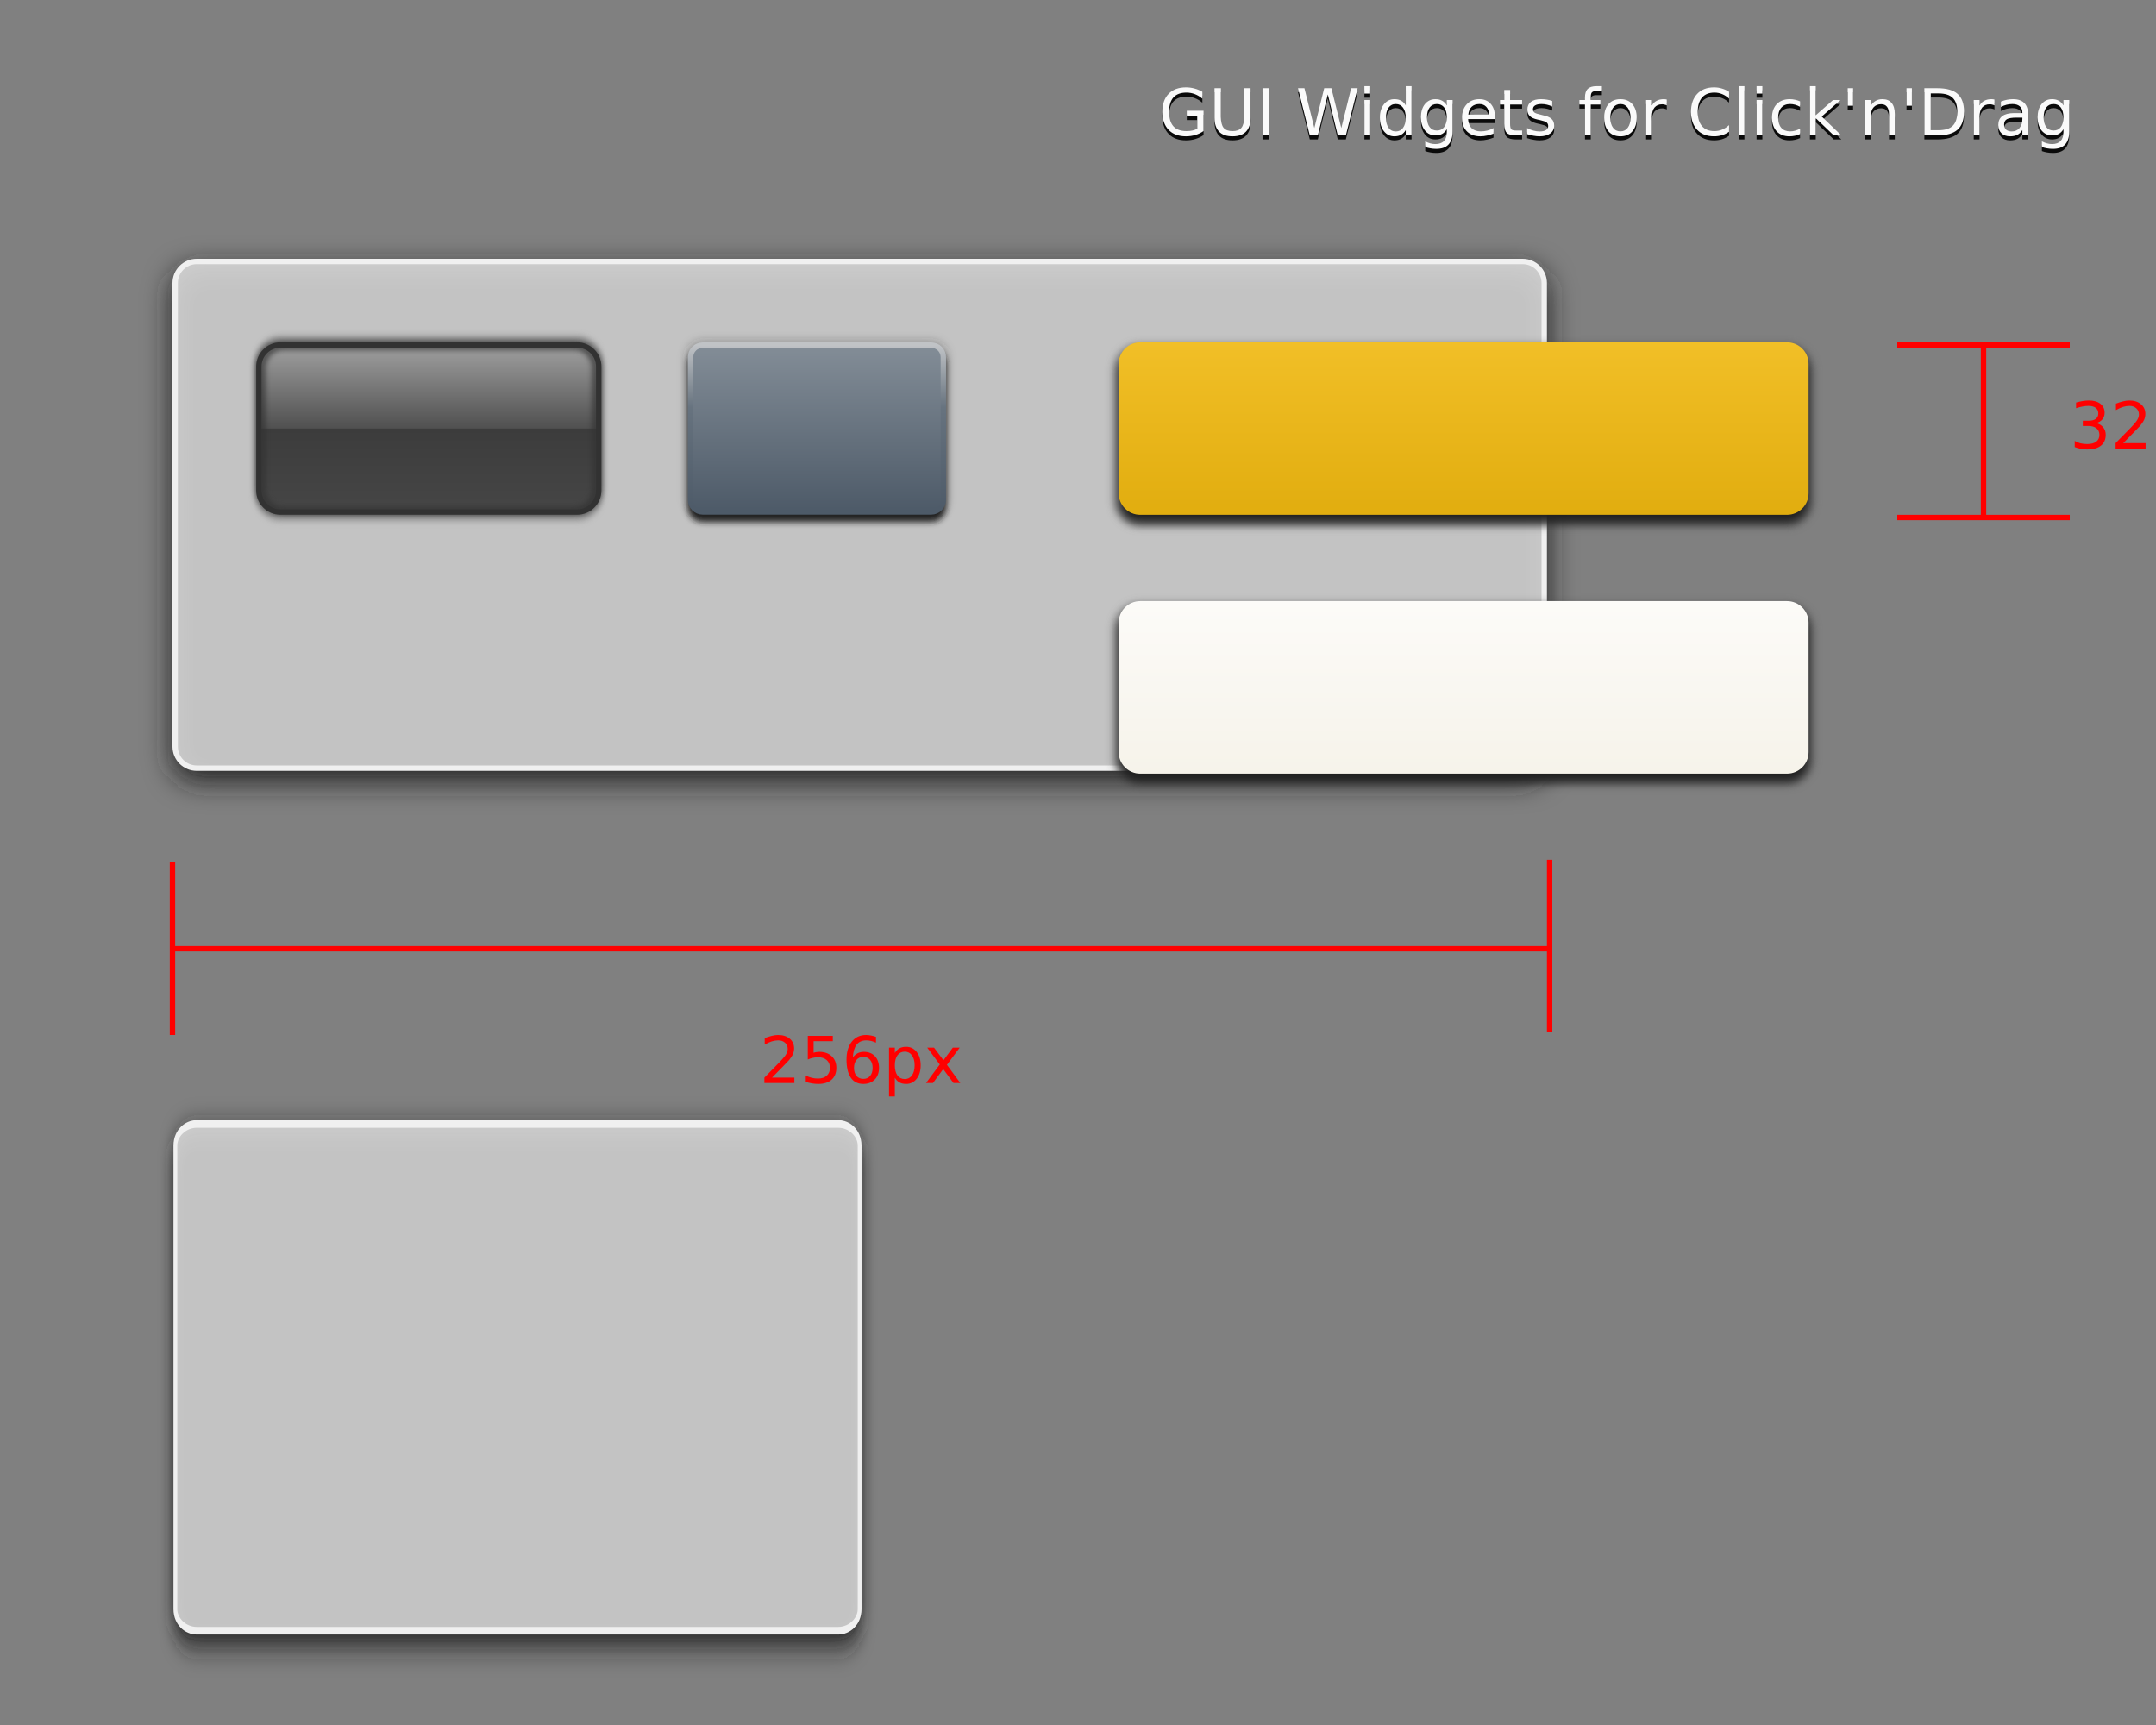
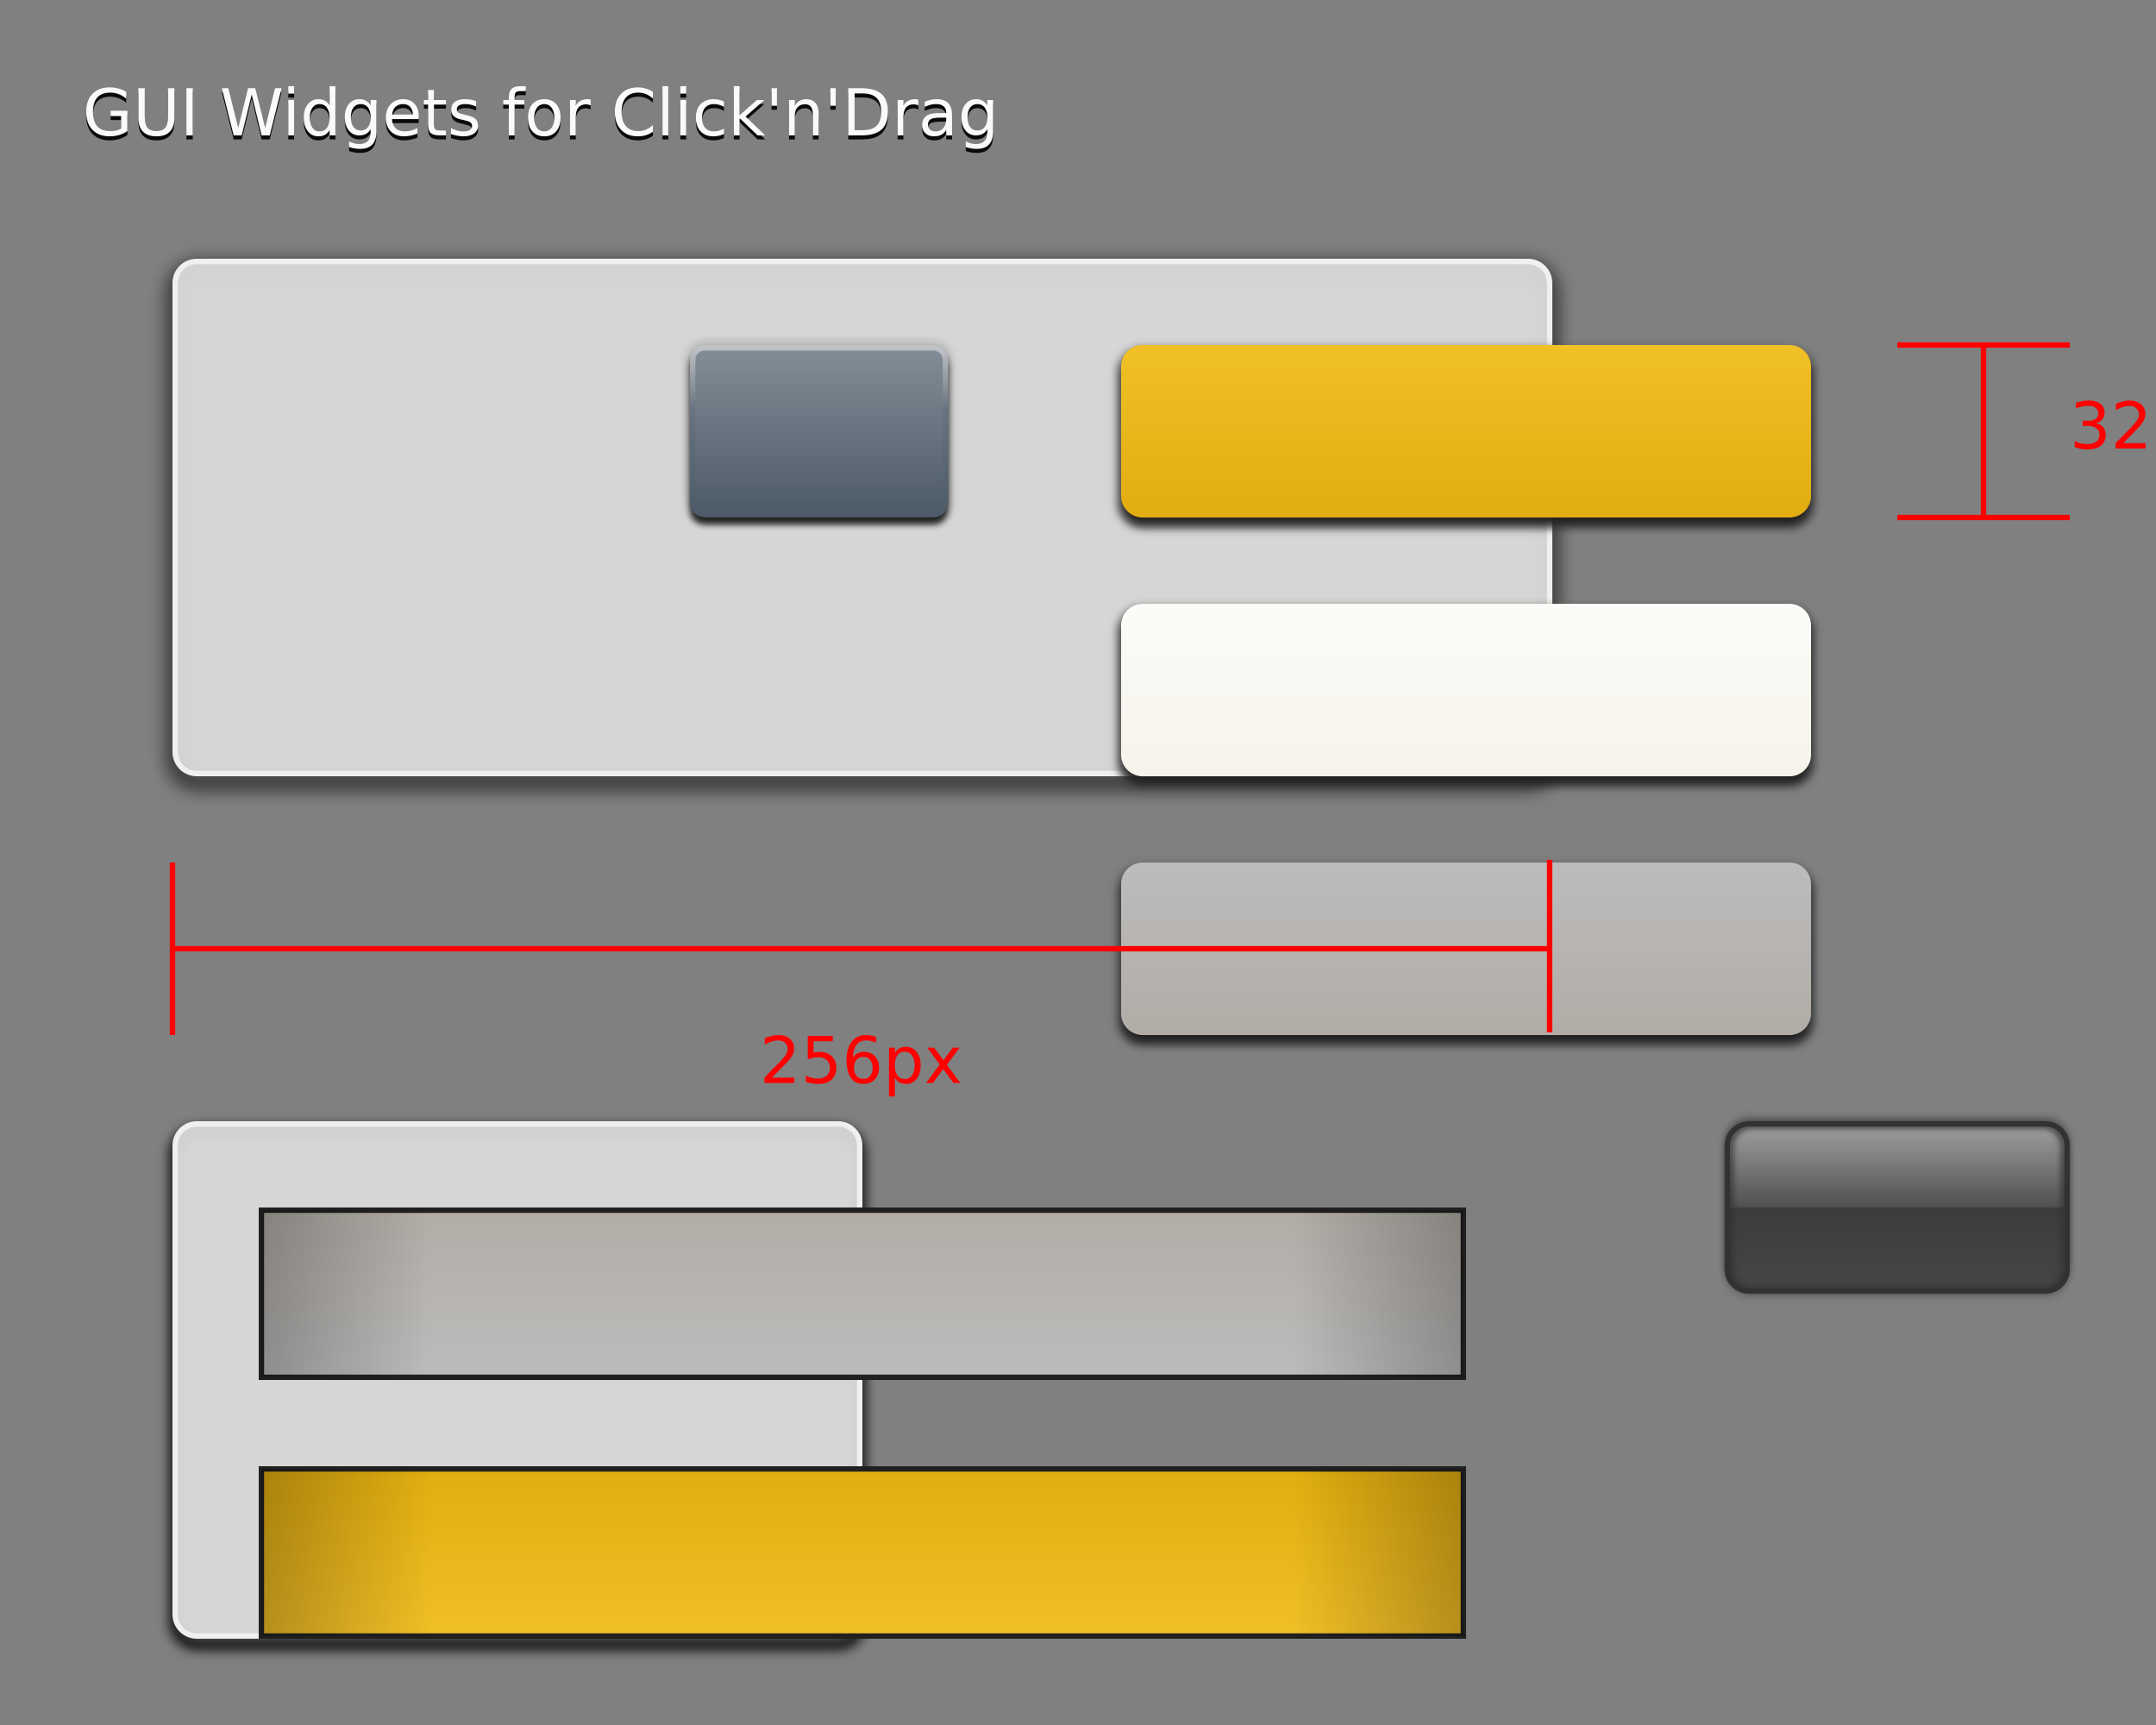
<svg xmlns="http://www.w3.org/2000/svg" xmlns:xlink="http://www.w3.org/1999/xlink" width="400" height="320" id="svg2" version="1.1">
  <defs id="defs4">
+     <linearGradient id="linearGradient3970">
+       <stop style="stop-color:#000000;stop-opacity:0.251;" offset="0" id="stop3972" />
+       <stop id="stop3980" offset="0.143" style="stop-color:#000000;stop-opacity:0;" />
+       <stop id="stop3978" offset="0.857" style="stop-color:#000000;stop-opacity:0;" />
+       <stop id="stop3974" offset="1" style="stop-color:#000000;stop-opacity:0.251;" />
+     </linearGradient>
+     <linearGradient id="linearGradient3956">
+       <stop id="stop3964" offset="0" style="stop-color:#b2aca6;stop-opacity:1;" />
+       <stop style="stop-color:#bcbcbc;stop-opacity:1;" offset="1" id="stop3960" />
+     </linearGradient>
+     <linearGradient id="linearGradient4115">
+       <stop style="stop-color:#bcbcbc;stop-opacity:1;" offset="0" id="stop4117" />
+       <stop style="stop-color:#b2aca6;stop-opacity:1;" offset="1" id="stop4119" />
+     </linearGradient>
    <linearGradient id="linearGradient4236">
      <stop id="stop4238" offset="0" style="stop-color:#fcfbf8;stop-opacity:1;" />
      <stop id="stop4240" offset="1" style="stop-color:#f6f3ea;stop-opacity:1;" />
    </linearGradient>
    <linearGradient id="linearGradient4218">
      <stop style="stop-color:#f1bf27;stop-opacity:1;" offset="0" id="stop4220" />
      <stop style="stop-color:#e1ad0f;stop-opacity:1;" offset="1" id="stop4222" />
    </linearGradient>
    <linearGradient id="linearGradient4047">
      <stop style="stop-color:#c0c3c6;stop-opacity:1;" offset="0" id="stop4049" />
      <stop id="stop4053" offset="0.372" style="stop-color:#67737f;stop-opacity:1;" />
      <stop id="stop4051" offset="1" style="stop-color:#4d5a68;stop-opacity:1;" />
    </linearGradient>
    <linearGradient id="linearGradient4039">
      <stop style="stop-color:#323232;stop-opacity:1;" offset="0" id="stop4041" />
      <stop style="stop-color:#323232;stop-opacity:0;" offset="1" id="stop4043" />
    </linearGradient>
    <linearGradient id="linearGradient4019">
      <stop style="stop-color:#828c97;stop-opacity:1;" offset="0" id="stop4021" />
      <stop style="stop-color:#202020;stop-opacity:1;" offset="1" id="stop4023" />
    </linearGradient>
    <linearGradient id="linearGradient3946">
      <stop style="stop-color:#808080;stop-opacity:0;" offset="0" id="stop3948" />
      <stop id="stop3950" offset="0.78" style="stop-color:#808080;stop-opacity:0;" />
      <stop id="stop3952" offset="1" style="stop-color:#000000;stop-opacity:0.251;" />
    </linearGradient>
    <linearGradient id="linearGradient3833">
      <stop style="stop-color:#3c3c3c;stop-opacity:1;" offset="0" id="stop3843" />
      <stop style="stop-color:#464646;stop-opacity:1;" offset="1" id="stop3837" />
    </linearGradient>
    <linearGradient id="linearGradient3772">
      <stop style="stop-color:#a0a0a0;stop-opacity:1;" offset="0" id="stop3774" />
      <stop style="stop-color:#505050;stop-opacity:1;" offset="1" id="stop3776" />
    </linearGradient>
    <linearGradient id="linearGradient3773">
      <stop style="stop-color:#5a5a5a;stop-opacity:1;" offset="0" id="stop3777" />
      <stop id="stop3779" offset="1" style="stop-color:#6e6e6e;stop-opacity:1;" />
    </linearGradient>
    <linearGradient id="linearGradient3759">
      <stop id="stop3767" offset="0" style="stop-color:#ffffff;stop-opacity:1;" />
      <stop style="stop-color:#ffffff;stop-opacity:1;" offset="0.5" id="stop3942" />
      <stop style="stop-color:#000000;stop-opacity:0.251;" offset="1" id="stop3763" />
    </linearGradient>
    <linearGradient id="linearGradient3776">
      <stop id="stop3784" offset="0" style="stop-color:#838d97;stop-opacity:1;" />
      <stop style="stop-color:#4d5a68;stop-opacity:1;" offset="1" id="stop3780" />
    </linearGradient>
    <filter id="filter3888" color-interpolation-filters="sRGB">
      <feGaussianBlur stdDeviation="0.6" id="feGaussianBlur3890" />
    </filter>
    <mask maskUnits="userSpaceOnUse" id="mask3927">
      <path style="fill:#400000;fill-opacity:1;stroke:none" d="m 84,296 c -2.216,0 -4,1.784 -4,4 l 0,8 0,8 c 0,2.216 1.784,4 4,4 l 64,0 c 2.216,0 4,-1.784 4,-4 l 0,-8 0,-8 c 0,-2.216 -1.784,-4 -4,-4 l -64,0 z" id="path3929" />
    </mask>
    <filter id="filter3990" color-interpolation-filters="sRGB">
      <feGaussianBlur stdDeviation="0.724" id="feGaussianBlur3992" />
    </filter>
    <linearGradient xlink:href="#linearGradient3773" id="linearGradient4001" gradientUnits="userSpaceOnUse" gradientTransform="translate(-12,-44)" x1="128" y1="360" x2="128" y2="364" />
    <linearGradient xlink:href="#linearGradient3772" id="linearGradient4003" gradientUnits="userSpaceOnUse" gradientTransform="matrix(1.096615,0,0,1.624062,-10.18284,-538.1552)" x1="60" y1="344" x2="60" y2="356" />
    <linearGradient xlink:href="#linearGradient3833" id="linearGradient4005" gradientUnits="userSpaceOnUse" gradientTransform="matrix(1.096615,0,0,1.624062,-10.18284,-538.1552)" x1="52" y1="356" x2="52" y2="368" />
    <filter id="filter4035">
      <feGaussianBlur stdDeviation="1" id="feGaussianBlur4037" />
    </filter>
    <linearGradient xlink:href="#linearGradient3776" id="linearGradient4088" gradientUnits="userSpaceOnUse" gradientTransform="matrix(0.9771126,0,0,0.9672613,22.32493,-221.9092)" x1="96" y1="536" x2="96" y2="568" />
    <linearGradient xlink:href="#linearGradient4047" id="linearGradient4090" gradientUnits="userSpaceOnUse" gradientTransform="matrix(0.9771126,0,0,0.9672613,2.782679,-221.9092)" x1="120" y1="536" x2="120" y2="568" />
    <filter id="filter4094">
      <feGaussianBlur stdDeviation="0.601" id="feGaussianBlur4096" />
    </filter>
    <filter color-interpolation-filters="sRGB" id="filter4198-9">
      <feGaussianBlur stdDeviation="0.807" id="feGaussianBlur4200-5" />
    </filter>
    <filter color-interpolation-filters="sRGB" id="filter4194-5">
      <feGaussianBlur stdDeviation="0.807" id="feGaussianBlur4196-3" />
    </filter>
    <linearGradient xlink:href="#linearGradient4236-6" id="linearGradient4234-8" gradientUnits="userSpaceOnUse" x1="79.956" y1="810.86" x2="79.956" y2="842.86" />
    <linearGradient id="linearGradient4236-6">
      <stop id="stop4238-0" offset="0" style="stop-color:#fcfbf8;stop-opacity:1;" />
      <stop id="stop4240-3" offset="1" style="stop-color:#f6f3ea;stop-opacity:1;" />
    </linearGradient>
    <linearGradient xlink:href="#linearGradient4218-6" id="linearGradient4224-3" x1="79.956" y1="810.86" x2="79.956" y2="842.86" gradientUnits="userSpaceOnUse" />
    <linearGradient id="linearGradient4218-6">
      <stop style="stop-color:#f1bf27;stop-opacity:1;" offset="0" id="stop4220-1" />
      <stop style="stop-color:#e1ad0f;stop-opacity:1;" offset="1" id="stop4222-8" />
    </linearGradient>
    <linearGradient y2="842.86" x2="79.956" y1="810.86" x1="79.956" gradientUnits="userSpaceOnUse" id="linearGradient4283" xlink:href="#linearGradient4218-6" />
-     <filter id="filter4344">
-       <feGaussianBlur stdDeviation="2.61" id="feGaussianBlur4346" />
-     </filter>
    <linearGradient xlink:href="#linearGradient3776" id="linearGradient4433" gradientUnits="userSpaceOnUse" gradientTransform="matrix(0.9771126,0,0,0.9672613,22.32493,-221.9092)" x1="96" y1="536" x2="96" y2="568" />
    <linearGradient xlink:href="#linearGradient4047" id="linearGradient4435" gradientUnits="userSpaceOnUse" gradientTransform="matrix(0.9771126,0,0,0.9672613,2.782679,-221.9092)" x1="120" y1="536" x2="120" y2="568" />
    <linearGradient xlink:href="#linearGradient3773" id="linearGradient4437" gradientUnits="userSpaceOnUse" gradientTransform="translate(-12,-44)" x1="128" y1="360" x2="128" y2="364" />
    <linearGradient xlink:href="#linearGradient3772" id="linearGradient4439" gradientUnits="userSpaceOnUse" gradientTransform="matrix(1.096615,0,0,1.624062,-10.18284,-538.1552)" x1="60" y1="344" x2="60" y2="356" />
    <linearGradient xlink:href="#linearGradient3833" id="linearGradient4441" gradientUnits="userSpaceOnUse" gradientTransform="matrix(1.096615,0,0,1.624062,-10.18284,-538.1552)" x1="52" y1="356" x2="52" y2="368" />
    <linearGradient xlink:href="#linearGradient4236-6" id="linearGradient4443" gradientUnits="userSpaceOnUse" x1="79.956" y1="810.86" x2="79.956" y2="842.86" />
    <linearGradient xlink:href="#linearGradient4218-6" id="linearGradient4445" gradientUnits="userSpaceOnUse" x1="79.956" y1="810.86" x2="79.956" y2="842.86" />
+     <filter id="filter4010">
+       <feGaussianBlur stdDeviation="1.11" id="feGaussianBlur4012" />
+     </filter>
+     <filter id="filter4022">
+       <feGaussianBlur stdDeviation="1.75" id="feGaussianBlur4024" />
+     </filter>
+     <linearGradient xlink:href="#linearGradient4115" id="linearGradient4111" gradientUnits="userSpaceOnUse" x1="79.956" y1="810.86" x2="79.956" y2="842.86" gradientTransform="translate(191.9973,-370.8535)" />
+     <linearGradient xlink:href="#linearGradient3956" id="linearGradient3962" x1="112" y1="64" x2="112" y2="96" gradientUnits="userSpaceOnUse" gradientTransform="matrix(0.9955357,0,0,0.96875,0.7142857,2.5)" />
+     <linearGradient xlink:href="#linearGradient3970" id="linearGradient3976" gradientUnits="userSpaceOnUse" gradientTransform="matrix(0.9955357,0,0,0.96875,0.7142857,2.5)" x1="47.498" y1="80" x2="272.502" y2="80" />
+     <linearGradient xlink:href="#linearGradient3956" id="linearGradient3986" gradientUnits="userSpaceOnUse" gradientTransform="matrix(0.9955357,0,0,0.96875,0.7142857,2.5)" x1="112" y1="64" x2="112" y2="96" />
+     <linearGradient xlink:href="#linearGradient3970" id="linearGradient3988" gradientUnits="userSpaceOnUse" gradientTransform="matrix(0.9955357,0,0,0.96875,0.7142857,2.5)" x1="47.498" y1="80" x2="272.502" y2="80" />
+     <linearGradient xlink:href="#linearGradient3956" id="linearGradient3995" gradientUnits="userSpaceOnUse" gradientTransform="matrix(0.9955357,0,0,0.96875,0.7142857,2.5)" x1="112" y1="64" x2="112" y2="96" />
+     <linearGradient xlink:href="#linearGradient3970" id="linearGradient3997" gradientUnits="userSpaceOnUse" gradientTransform="matrix(0.9955357,0,0,0.96875,0.7142857,2.5)" x1="47.498" y1="80" x2="272.502" y2="80" />
+     <linearGradient xlink:href="#linearGradient3956" id="linearGradient4007" gradientUnits="userSpaceOnUse" gradientTransform="matrix(0.9955357,0,0,0.96875,0.7142857,2.5)" x1="112" y1="64" x2="112" y2="96" />
+     <linearGradient xlink:href="#linearGradient3970" id="linearGradient4009" gradientUnits="userSpaceOnUse" gradientTransform="matrix(0.9955357,0,0,0.96875,0.7142857,2.5)" x1="47.498" y1="80" x2="272.502" y2="80" />
+     <linearGradient xlink:href="#linearGradient4115" id="linearGradient4017" gradientUnits="userSpaceOnUse" gradientTransform="matrix(0.9955357,0,0,0.96875,0.7142857,2.5)" x1="127.857" y1="96.516" x2="127.857" y2="63.484" />
+     <linearGradient xlink:href="#linearGradient4218-6" id="linearGradient4020" gradientUnits="userSpaceOnUse" gradientTransform="matrix(0.9955357,0,0,0.96875,0.7142857,2.5)" x1="127.857" y1="96.516" x2="127.857" y2="63.484" />
+     <linearGradient xlink:href="#linearGradient3970" id="linearGradient4022" gradientUnits="userSpaceOnUse" gradientTransform="matrix(0.9955357,0,0,0.96875,0.7142857,2.5)" x1="47.498" y1="80" x2="272.502" y2="80" />
+     <linearGradient xlink:href="#linearGradient3970" id="linearGradient4024" gradientUnits="userSpaceOnUse" gradientTransform="matrix(0.9955357,0,0,0.96875,0.7142857,2.5)" x1="47.498" y1="80" x2="272.502" y2="80" />
  </defs>
-   <g transform="translate(0,-280)" style="display:none" id="g4363">
+   <g transform="translate(0,-280)" style="display:inline" id="g4363">
    <rect ry="0" rx="0" y="280" x="0" height="320" width="400" id="rect4365" style="fill:#202020;fill-opacity:1;fill-rule:nonzero;stroke:none" />
  </g>
  <g id="layer2" style="display:inline" transform="translate(0,-280)">
    <rect style="fill:#808080;fill-opacity:1;fill-rule:nonzero;stroke:none" id="rect3060" width="400" height="320" x="0" y="280" rx="0" ry="0" />
  </g>
  <g id="g4367" style="display:none" transform="translate(0,-280)">
    <rect style="fill:#e4e4e4;fill-opacity:1;fill-rule:nonzero;stroke:none" id="rect4369" width="400" height="320" x="0" y="280" rx="0" ry="0" />
  </g>
+   <g id="layer1" style="opacity:0.66;display:none">
+     <rect style="fill:#000000;fill-opacity:1;fill-rule:nonzero;stroke:none" id="rect3142" width="48" height="48" x="0" y="0" rx="0" ry="0" />
+     <rect ry="0" rx="0" y="48" x="48" height="48" width="48" id="rect3912" style="fill:#000000;fill-opacity:1;fill-rule:nonzero;stroke:none" />
+     <rect ry="0" rx="0" y="0" x="96" height="48" width="48" id="rect3915" style="fill:#000000;fill-opacity:1;fill-rule:nonzero;stroke:none" />
+     <rect style="fill:#000000;fill-opacity:1;fill-rule:nonzero;stroke:none" id="rect3917" width="48" height="48" x="144" y="48" rx="0" ry="0" />
+     <rect ry="0" rx="0" y="96" x="0" height="48" width="48" id="rect3919" style="fill:#000000;fill-opacity:1;fill-rule:nonzero;stroke:none" />
+     <rect style="fill:#000000;fill-opacity:1;fill-rule:nonzero;stroke:none" id="rect3921" width="48" height="48" x="48" y="144" rx="0" ry="0" />
+     <rect style="fill:#000000;fill-opacity:1;fill-rule:nonzero;stroke:none" id="rect3923" width="48" height="48" x="96" y="96" rx="0" ry="0" />
+     <rect ry="0" rx="0" y="144" x="144" height="48" width="48" id="rect3925" style="fill:#000000;fill-opacity:1;fill-rule:nonzero;stroke:none" />
+     <rect ry="0" rx="0" y="0" x="192" height="48" width="48" id="rect3927" style="fill:#000000;fill-opacity:1;fill-rule:nonzero;stroke:none" />
+     <rect style="fill:#000000;fill-opacity:1;fill-rule:nonzero;stroke:none" id="rect3929" width="48" height="48" x="240" y="48" rx="0" ry="0" />
+     <rect style="fill:#000000;fill-opacity:1;fill-rule:nonzero;stroke:none" id="rect3931" width="48" height="48" x="288" y="0" rx="0" ry="0" />
+     <rect ry="0" rx="0" y="48" x="336" height="48" width="48" id="rect3933" style="fill:#000000;fill-opacity:1;fill-rule:nonzero;stroke:none" />
+     <rect style="fill:#000000;fill-opacity:1;fill-rule:nonzero;stroke:none" id="rect3935" width="48" height="48" x="192" y="96" rx="0" ry="0" />
+     <rect ry="0" rx="0" y="144" x="240" height="48" width="48" id="rect3937" style="fill:#000000;fill-opacity:1;fill-rule:nonzero;stroke:none" />
+     <rect ry="0" rx="0" y="96" x="288" height="48" width="48" id="rect3939" style="fill:#000000;fill-opacity:1;fill-rule:nonzero;stroke:none" />
+     <rect style="fill:#000000;fill-opacity:1;fill-rule:nonzero;stroke:none" id="rect3941" width="48" height="48" x="336" y="144" rx="0" ry="0" />
+     <rect style="fill:#000000;fill-opacity:1;fill-rule:nonzero;stroke:none" id="rect3943" width="48" height="48" x="0" y="192" rx="0" ry="0" />
+     <rect ry="0" rx="0" y="240" x="48" height="48" width="48" id="rect3945" style="fill:#000000;fill-opacity:1;fill-rule:nonzero;stroke:none" />
+     <rect ry="0" rx="0" y="192" x="96" height="48" width="48" id="rect3947" style="fill:#000000;fill-opacity:1;fill-rule:nonzero;stroke:none" />
+     <rect style="fill:#000000;fill-opacity:1;fill-rule:nonzero;stroke:none" id="rect3949" width="48" height="48" x="144" y="240" rx="0" ry="0" />
+     <rect ry="0" rx="0" y="192" x="192" height="48" width="48" id="rect3951" style="fill:#000000;fill-opacity:1;fill-rule:nonzero;stroke:none" />
+     <rect style="fill:#000000;fill-opacity:1;fill-rule:nonzero;stroke:none" id="rect3953" width="48" height="48" x="240" y="240" rx="0" ry="0" />
+     <rect style="fill:#000000;fill-opacity:1;fill-rule:nonzero;stroke:none" id="rect3955" width="48" height="48" x="288" y="192" rx="0" ry="0" />
+     <rect ry="0" rx="0" y="240" x="336" height="48" width="48" id="rect3957" style="fill:#000000;fill-opacity:1;fill-rule:nonzero;stroke:none" />
+     <rect style="fill:#000000;fill-opacity:1;fill-rule:nonzero;stroke:none" id="rect3959" width="48" height="48" x="0" y="288" rx="0" ry="0" />
+     <rect ry="0" rx="0" y="288" x="96" height="48" width="48" id="rect3961" style="fill:#000000;fill-opacity:1;fill-rule:nonzero;stroke:none" />
+     <rect ry="0" rx="0" y="288" x="192" height="48" width="48" id="rect3963" style="fill:#000000;fill-opacity:1;fill-rule:nonzero;stroke:none" />
+     <rect style="fill:#000000;fill-opacity:1;fill-rule:nonzero;stroke:none" id="rect3965" width="48" height="48" x="288" y="288" rx="0" ry="0" />
+     <rect ry="0" rx="0" y="0" x="384" height="48" width="48" id="rect3967" style="fill:#000000;fill-opacity:1;fill-rule:nonzero;stroke:none" />
+     <rect style="fill:#000000;fill-opacity:1;fill-rule:nonzero;stroke:none" id="rect3969" width="48" height="48" x="384" y="96" rx="0" ry="0" />
+     <rect ry="0" rx="0" y="192" x="384" height="48" width="48" id="rect3971" style="fill:#000000;fill-opacity:1;fill-rule:nonzero;stroke:none" />
+     <rect ry="0" rx="0" y="288" x="384" height="48" width="48" id="rect3973" style="fill:#000000;fill-opacity:1;fill-rule:nonzero;stroke:none" />
+     <rect ry="0" rx="0" y="0" x="48" height="48" width="48" id="rect4026" style="fill:#ffffff;fill-opacity:1;fill-rule:nonzero;stroke:none" />
+     <rect style="fill:#ffffff;fill-opacity:1;fill-rule:nonzero;stroke:none" id="rect4028" width="48" height="48" x="96" y="48" rx="0" ry="0" />
+     <rect style="fill:#ffffff;fill-opacity:1;fill-rule:nonzero;stroke:none" id="rect4030" width="48" height="48" x="144" y="0" rx="0" ry="0" />
+     <rect ry="0" rx="0" y="48" x="192" height="48" width="48" id="rect4032" style="fill:#ffffff;fill-opacity:1;fill-rule:nonzero;stroke:none" />
+     <rect style="fill:#ffffff;fill-opacity:1;fill-rule:nonzero;stroke:none" id="rect4034" width="48" height="48" x="48" y="96" rx="0" ry="0" />
+     <rect ry="0" rx="0" y="144" x="96" height="48" width="48" id="rect4036" style="fill:#ffffff;fill-opacity:1;fill-rule:nonzero;stroke:none" />
+     <rect ry="0" rx="0" y="96" x="144" height="48" width="48" id="rect4038" style="fill:#ffffff;fill-opacity:1;fill-rule:nonzero;stroke:none" />
+     <rect style="fill:#ffffff;fill-opacity:1;fill-rule:nonzero;stroke:none" id="rect4040" width="48" height="48" x="192" y="144" rx="0" ry="0" />
+     <rect style="fill:#ffffff;fill-opacity:1;fill-rule:nonzero;stroke:none" id="rect4042" width="48" height="48" x="240" y="0" rx="0" ry="0" />
+     <rect ry="0" rx="0" y="48" x="288" height="48" width="48" id="rect4044" style="fill:#ffffff;fill-opacity:1;fill-rule:nonzero;stroke:none" />
+     <rect ry="0" rx="0" y="0" x="336" height="48" width="48" id="rect4046" style="fill:#ffffff;fill-opacity:1;fill-rule:nonzero;stroke:none" />
+     <rect style="fill:#ffffff;fill-opacity:1;fill-rule:nonzero;stroke:none" id="rect4048" width="48" height="48" x="384" y="48" rx="0" ry="0" />
+     <rect ry="0" rx="0" y="96" x="240" height="48" width="48" id="rect4050" style="fill:#ffffff;fill-opacity:1;fill-rule:nonzero;stroke:none" />
+     <rect style="fill:#ffffff;fill-opacity:1;fill-rule:nonzero;stroke:none" id="rect4052" width="48" height="48" x="288" y="144" rx="0" ry="0" />
+     <rect style="fill:#ffffff;fill-opacity:1;fill-rule:nonzero;stroke:none" id="rect4054" width="48" height="48" x="336" y="96" rx="0" ry="0" />
+     <rect ry="0" rx="0" y="144" x="384" height="48" width="48" id="rect4056" style="fill:#ffffff;fill-opacity:1;fill-rule:nonzero;stroke:none" />
+     <rect ry="0" rx="0" y="192" x="48" height="48" width="48" id="rect4058" style="fill:#ffffff;fill-opacity:1;fill-rule:nonzero;stroke:none" />
+     <rect style="fill:#ffffff;fill-opacity:1;fill-rule:nonzero;stroke:none" id="rect4060" width="48" height="48" x="96" y="240" rx="0" ry="0" />
+     <rect style="fill:#ffffff;fill-opacity:1;fill-rule:nonzero;stroke:none" id="rect4062" width="48" height="48" x="144" y="192" rx="0" ry="0" />
+     <rect ry="0" rx="0" y="240" x="192" height="48" width="48" id="rect4064" style="fill:#ffffff;fill-opacity:1;fill-rule:nonzero;stroke:none" />
+     <rect style="fill:#ffffff;fill-opacity:1;fill-rule:nonzero;stroke:none" id="rect4066" width="48" height="48" x="240" y="192" rx="0" ry="0" />
+     <rect ry="0" rx="0" y="240" x="288" height="48" width="48" id="rect4068" style="fill:#ffffff;fill-opacity:1;fill-rule:nonzero;stroke:none" />
+     <rect ry="0" rx="0" y="192" x="336" height="48" width="48" id="rect4070" style="fill:#ffffff;fill-opacity:1;fill-rule:nonzero;stroke:none" />
+     <rect style="fill:#ffffff;fill-opacity:1;fill-rule:nonzero;stroke:none" id="rect4072" width="48" height="48" x="384" y="240" rx="0" ry="0" />
+     <rect ry="0" rx="0" y="288" x="48" height="48" width="48" id="rect4074" style="fill:#ffffff;fill-opacity:1;fill-rule:nonzero;stroke:none" />
+     <rect style="fill:#ffffff;fill-opacity:1;fill-rule:nonzero;stroke:none" id="rect4076" width="48" height="48" x="144" y="288" rx="0" ry="0" />
+     <rect style="fill:#ffffff;fill-opacity:1;fill-rule:nonzero;stroke:none" id="rect4078" width="48" height="48" x="240" y="288" rx="0" ry="0" />
+     <rect ry="0" rx="0" y="288" x="336" height="48" width="48" id="rect4080" style="fill:#ffffff;fill-opacity:1;fill-rule:nonzero;stroke:none" />
+     <rect style="fill:#ffffff;fill-opacity:1;fill-rule:nonzero;stroke:none" id="rect4082" width="48" height="48" x="0" y="48" rx="0" ry="0" />
+     <rect ry="0" rx="0" y="144" x="0" height="48" width="48" id="rect4084" style="fill:#ffffff;fill-opacity:1;fill-rule:nonzero;stroke:none" />
+     <rect style="fill:#ffffff;fill-opacity:1;fill-rule:nonzero;stroke:none" id="rect4086" width="48" height="48" x="0" y="240" rx="0" ry="0" />
+   </g>
  <g transform="translate(0,-280)" style="display:inline" id="g4381">
-     <g id="g3908">
-       <rect ry="4" rx="4" y="330.356" x="32.5" height="94" width="254" id="rect4383" style="fill:#202020;fill-opacity:1;stroke:#202020;stroke-width:1;stroke-linecap:round;stroke-linejoin:round;stroke-miterlimit:4;stroke-opacity:1;stroke-dasharray:none;stroke-dashoffset:0;filter:url(#filter4344)" />
-       <rect style="fill:#dcdcdc;fill-opacity:0.863;stroke:#f0f0f0;stroke-width:1;stroke-linecap:round;stroke-linejoin:round;stroke-miterlimit:4;stroke-opacity:1;stroke-dasharray:none;stroke-dashoffset:0" id="rect4421" width="254" height="94" x="32.5" y="328.5" rx="4" ry="4" />
-     </g>
-     <g id="g3912" transform="matrix(0.4997973,0,0,1,16.29203,160.0083)">
-       <rect style="fill:#202020;fill-opacity:1;stroke:#202020;stroke-width:1.415;stroke-linecap:round;stroke-linejoin:round;stroke-miterlimit:4;stroke-opacity:1;stroke-dasharray:none;stroke-dashoffset:0;filter:url(#filter4344)" id="rect3914" width="254" height="94" x="32.5" y="330.356" rx="8.003" ry="4" />
-       <rect ry="4" rx="8.003" y="328.5" x="32.5" height="94" width="254" id="rect3916" style="fill:#dcdcdc;fill-opacity:0.863;stroke:#f0f0f0;stroke-width:1.415;stroke-linecap:round;stroke-linejoin:round;stroke-miterlimit:4;stroke-opacity:1;stroke-dasharray:none;stroke-dashoffset:0" />
+     <g id="g4092">
+       <rect ry="4" rx="4" y="329.999" x="32.5" height="95" width="255" id="rect4020" style="fill:none;stroke:#000000;stroke-width:2;stroke-linecap:round;stroke-linejoin:round;stroke-miterlimit:4;stroke-opacity:1;stroke-dasharray:none;stroke-dashoffset:0;filter:url(#filter4022)" />
+       <rect style="fill:#dcdcdc;fill-opacity:0.937;stroke:#f0f0f0;stroke-width:1;stroke-linecap:round;stroke-linejoin:round;stroke-miterlimit:4;stroke-opacity:1;stroke-dasharray:none;stroke-dashoffset:0" id="rect4421" width="255" height="95" x="32.5" y="328.5" rx="4" ry="4" />
+     </g>
+     <g id="g4096">
+       <rect style="fill:none;stroke:#000000;stroke-width:2;stroke-linecap:round;stroke-linejoin:round;stroke-miterlimit:4;stroke-opacity:1;stroke-dasharray:none;stroke-dashoffset:0;filter:url(#filter4010)" id="rect4008" width="127" height="94.992" x="32.5" y="490.011" rx="4" ry="4" />
+       <rect ry="4" rx="4" y="488.5" x="32.5" height="94.992" width="127" id="rect4000" style="fill:#dcdcdc;fill-opacity:0.937;stroke:#f0f0f0;stroke-width:1;stroke-linecap:round;stroke-linejoin:round;stroke-miterlimit:4;stroke-opacity:1;stroke-dasharray:none;stroke-dashoffset:0" />
    </g>
  </g>
  <g id="layer3" style="display:inline" transform="translate(0,-280)">
-     <g id="g3994" transform="matrix(0.7984925,0,0,0.7951126,31.64215,327.6827)">
+     <g id="g3994" transform="matrix(0.7984925,0,0,0.7951126,304.0743,472.1784)">
      <rect transform="matrix(1.096615,0,0,1.624062,-67.20685,-460.2002)" style="fill:none;stroke:url(#linearGradient4437);stroke-width:1.881;stroke-linejoin:round;stroke-miterlimit:4;stroke-opacity:1;stroke-dasharray:none;filter:url(#filter3888)" id="rect3866" width="72" height="24" x="80" y="296" ry="3.098" rx="4.568" />
      <path id="rect3845" d="m 24.909,20.522 70.183,0 c 2.43,0 4.386,2.477 4.386,6.496 l 0,14.879 -78.956,0 0,-14.879 c 0,-4.218 1.956,-6.496 4.386,-6.496 z" style="fill:url(#linearGradient4439);fill-opacity:1;stroke:none" />
      <path style="fill:url(#linearGradient4441);fill-opacity:1;stroke:none" d="m 24.909,59.5 70.183,0 c 2.43,0 4.386,-2.367 4.386,-6.496 l 0,-12.992 -78.956,0 0,12.992 c 0,4.107 1.956,6.496 4.386,6.496 z" id="path3848" />
      <rect style="fill:none;stroke:#323232;stroke-width:1.255;stroke-linejoin:round;stroke-opacity:1;filter:url(#filter3990)" id="rect3988" width="77.542" height="38.27" x="21.23" y="20.876" ry="5.031" rx="5.009" />
      <rect rx="5.009" ry="5.031" y="20.522" x="20.522" height="38.977" width="78.956" id="rect3831" style="fill:none;stroke:#323232;stroke-width:1.255;stroke-linejoin:round;stroke-opacity:1" />
    </g>
-     <g id="g4098" transform="translate(31.52973,47.47816)">
+     <g id="g4098" transform="translate(31.92035,47.97816)">
      <rect transform="matrix(0.9771126,0,0,0.9672613,2.145944,9.70212)" style="fill:none;stroke:#323232;stroke-width:1.029;stroke-opacity:0.502;filter:url(#filter4035)" id="rect4017" width="48" height="32" x="96.652" y="296.549" ry="2.326" rx="2.303" />
      <rect transform="matrix(0.9771126,0,0,0.9672613,2.145944,9.70212)" style="fill:#202020;fill-opacity:1;fill-rule:nonzero;stroke:#202020;stroke-opacity:1;filter:url(#filter4094)" id="rect4055" width="48" height="32" x="96.652" y="297.955" ry="2.326" rx="2.303" />
      <rect rx="2.25" ry="2.25" y="296.543" x="96.585" height="30.952" width="46.901" id="rect4007" style="fill:url(#linearGradient4433);fill-opacity:1;fill-rule:nonzero;stroke:url(#linearGradient4435);stroke-width:1" />
    </g>
-     <g id="g4202" transform="translate(191.5442,-467.3596)">
+     <g id="g4202" transform="translate(191.9973,-466.8596)">
      <rect style="fill:none;stroke:#404040;stroke-width:2;stroke-linejoin:round;stroke-miterlimit:4;stroke-opacity:0.502;stroke-dasharray:none;filter:url(#filter4198-9)" id="rect4188" width="128" height="32" x="16" y="812.112" rx="4" ry="4" />
      <rect style="fill:#202020;fill-opacity:1;fill-rule:nonzero;stroke:none;filter:url(#filter4194-5)" id="rect4186" width="128" height="32" x="16" y="812.362" rx="4" ry="4" />
      <rect ry="4" rx="4" y="810.862" x="16" height="32" width="128" id="rect4184" style="fill:url(#linearGradient4445);fill-opacity:1;fill-rule:nonzero;stroke:none" />
    </g>
-     <g transform="translate(191.5442,-419.3489)" id="g4226">
+     <g transform="translate(191.9973,-418.8489)" id="g4226">
      <rect ry="4" rx="4" y="812.112" x="16" height="32" width="128" id="rect4228" style="fill:none;stroke:#404040;stroke-width:2;stroke-linejoin:round;stroke-miterlimit:4;stroke-opacity:0.502;stroke-dasharray:none;filter:url(#filter4198-9)" />
      <rect ry="4" rx="4" y="812.362" x="16" height="32" width="128" id="rect4230" style="fill:#202020;fill-opacity:1;fill-rule:nonzero;stroke:none;filter:url(#filter4194-5)" />
      <rect style="fill:url(#linearGradient4443);fill-opacity:1;fill-rule:nonzero;stroke:none" id="rect4232" width="128" height="32" x="16" y="810.862" rx="4" ry="4" />
    </g>
-     <g id="g4375">
-       <text xml:space="preserve" style="font-size:12px;font-style:normal;font-variant:normal;font-weight:normal;font-stretch:normal;text-align:start;line-height:120%;letter-spacing:0px;word-spacing:0px;writing-mode:lr-tb;text-anchor:start;fill:#0a0a0a;fill-opacity:1;stroke:none;font-family:Bitstream Vera Sans;-inkscape-font-specification:Bitstream Vera Sans" x="214.98" y="305.867" id="text4371">
-         <tspan id="tspan4373" x="214.98" y="305.867">GUI Widgets for Click'n'Drag</tspan>
-       </text>
-       <text id="text4348" y="305.117" x="214.98" style="font-size:12px;font-style:normal;font-variant:normal;font-weight:normal;font-stretch:normal;text-align:start;line-height:120%;letter-spacing:0px;word-spacing:0px;writing-mode:lr-tb;text-anchor:start;fill:#fafafa;fill-opacity:1;stroke:none;font-family:Bitstream Vera Sans;-inkscape-font-specification:Bitstream Vera Sans" xml:space="preserve">
-         <tspan y="305.117" x="214.98" id="tspan4350">GUI Widgets for Click'n'Drag</tspan>
-       </text>
+     <g id="g4121">
+       <rect style="fill:none;stroke:#404040;stroke-width:2;stroke-linejoin:round;stroke-miterlimit:4;stroke-opacity:0.502;stroke-dasharray:none;filter:url(#filter4198-9)" id="rect4102" width="128" height="32" x="207.997" y="441.259" rx="4" ry="4" />
+       <rect style="fill:#202020;fill-opacity:1;fill-rule:nonzero;stroke:none;filter:url(#filter4194-5)" id="rect4104" width="128" height="32" x="207.997" y="441.509" rx="4" ry="4" />
+       <rect ry="4" rx="4" y="440.009" x="207.997" height="32" width="128" id="rect4106" style="fill:url(#linearGradient4111);fill-opacity:1;fill-rule:nonzero;stroke:none" />
+     </g>
+   </g>
+   <g id="layer5" style="display:inline">
+     <g id="g3982" transform="translate(0,160)">
+       <rect ry="0" rx="0" y="64.5" x="48.5" height="31" width="223" id="rect3186" style="fill:url(#linearGradient4017);fill-opacity:1;fill-rule:nonzero;stroke:#202020;stroke-width:1;stroke-linecap:round;stroke-linejoin:miter;stroke-miterlimit:4;stroke-opacity:1;stroke-dasharray:none;stroke-dashoffset:0" />
+       <rect style="fill:url(#linearGradient4024);fill-opacity:1;fill-rule:nonzero;stroke:none" id="rect3968" width="223" height="31" x="48.5" y="64.5" rx="0" ry="0" />
+     </g>
+     <g id="g4001" transform="translate(-2.9802322e-8,208)">
+       <rect style="fill:url(#linearGradient4020);fill-opacity:1;fill-rule:nonzero;stroke:#202020;stroke-width:1;stroke-linecap:round;stroke-linejoin:miter;stroke-miterlimit:4;stroke-opacity:1;stroke-dasharray:none;stroke-dashoffset:0" id="rect4003" width="223" height="31" x="48.5" y="64.5" rx="0" ry="0" />
+       <rect ry="0" rx="0" y="64.5" x="48.5" height="31" width="223" id="rect4005" style="fill:url(#linearGradient4022);fill-opacity:1;fill-rule:nonzero;stroke:none" />
    </g>
  </g>
  <g id="layer4" style="display:inline">
    <g id="g3096" style="stroke:#ff0000;stroke-opacity:1">
      <path id="path3090" d="m 352,64 32,0" style="fill:none;stroke:#ff0000;stroke-width:1px;stroke-linecap:butt;stroke-linejoin:miter;stroke-opacity:1" />
      <path id="path3092" d="m 368,64 0,32" style="fill:none;stroke:#ff0000;stroke-width:1px;stroke-linecap:butt;stroke-linejoin:miter;stroke-opacity:1" />
      <path id="path3094" d="m 352,96 32,0" style="fill:none;stroke:#ff0000;stroke-width:1px;stroke-linecap:butt;stroke-linejoin:miter;stroke-opacity:1" />
    </g>
    <text xml:space="preserve" style="font-size:12px;font-style:normal;font-variant:normal;font-weight:normal;font-stretch:normal;text-align:start;line-height:120%;letter-spacing:0px;word-spacing:0px;writing-mode:lr-tb;text-anchor:start;fill:#ff0000;fill-opacity:1;stroke:none;font-family:Bitstream Vera Sans;-inkscape-font-specification:Bitstream Vera Sans" x="384" y="83.205" id="text3869">
      <tspan id="tspan3871" x="384" y="83.205">32px</tspan>
    </text>
    <g id="g3898">
      <path style="fill:none;stroke:#ff0000;stroke-width:1px;stroke-linecap:butt;stroke-linejoin:miter;stroke-opacity:1" d="m 287.5,159.5 0,32" id="path3875" />
      <path style="fill:none;stroke:#ff0000;stroke-width:1px;stroke-linecap:butt;stroke-linejoin:miter;stroke-opacity:1" d="M 288,176 32,176" id="path3877" />
      <path style="fill:none;stroke:#ff0000;stroke-width:1px;stroke-linecap:butt;stroke-linejoin:miter;stroke-opacity:1" d="m 32,160 0,32" id="path3879" />
    </g>
    <text id="text3884" y="200.906" x="140.937" style="font-size:12px;font-style:normal;font-variant:normal;font-weight:normal;font-stretch:normal;text-align:start;line-height:120%;letter-spacing:0px;word-spacing:0px;writing-mode:lr-tb;text-anchor:start;fill:#ff0000;fill-opacity:1;stroke:none;font-family:Bitstream Vera Sans;-inkscape-font-specification:Bitstream Vera Sans" xml:space="preserve">
      <tspan y="200.906" x="140.937" id="tspan3886">256px</tspan>
    </text>
    <g id="g3903" transform="translate(0,80)">
      <path id="path3888" d="m 160,240 0,32" style="fill:none;stroke:#ff0000;stroke-width:1px;stroke-linecap:butt;stroke-linejoin:miter;stroke-opacity:1" />
      <path id="path3890" d="M 160,256 32,256" style="fill:none;stroke:#ff0000;stroke-width:1px;stroke-linecap:butt;stroke-linejoin:miter;stroke-opacity:1" />
      <path id="path3892" d="m 32,240 0,32" style="fill:none;stroke:#ff0000;stroke-width:1px;stroke-linecap:butt;stroke-linejoin:miter;stroke-opacity:1" />
    </g>
    <text xml:space="preserve" style="font-size:12px;font-style:normal;font-variant:normal;font-weight:normal;font-stretch:normal;text-align:start;line-height:120%;letter-spacing:0px;word-spacing:0px;writing-mode:lr-tb;text-anchor:start;fill:#ff0000;fill-opacity:1;stroke:none;font-family:Bitstream Vera Sans;-inkscape-font-specification:Bitstream Vera Sans" x="76.717" y="360.906" id="text3894">
      <tspan id="tspan3896" x="76.717" y="360.906">128px</tspan>
    </text>
+     <g transform="translate(-199.6543,-280)" style="display:inline" id="g4375">
+       <text xml:space="preserve" style="font-size:12px;font-style:normal;font-variant:normal;font-weight:normal;font-stretch:normal;text-align:start;line-height:120%;letter-spacing:0px;word-spacing:0px;writing-mode:lr-tb;text-anchor:start;fill:#0a0a0a;fill-opacity:1;stroke:none;font-family:Bitstream Vera Sans;-inkscape-font-specification:Bitstream Vera Sans" x="214.98" y="305.867" id="text4371">
+         <tspan id="tspan4373" x="214.98" y="305.867">GUI Widgets for Click'n'Drag</tspan>
+       </text>
+       <text id="text4348" y="305.117" x="214.98" style="font-size:12px;font-style:normal;font-variant:normal;font-weight:normal;font-stretch:normal;text-align:start;line-height:120%;letter-spacing:0px;word-spacing:0px;writing-mode:lr-tb;text-anchor:start;fill:#fafafa;fill-opacity:1;stroke:none;font-family:Bitstream Vera Sans;-inkscape-font-specification:Bitstream Vera Sans" xml:space="preserve">
+         <tspan y="305.117" x="214.98" id="tspan4350">GUI Widgets for Click'n'Drag</tspan>
+       </text>
+     </g>
  </g>
</svg>
